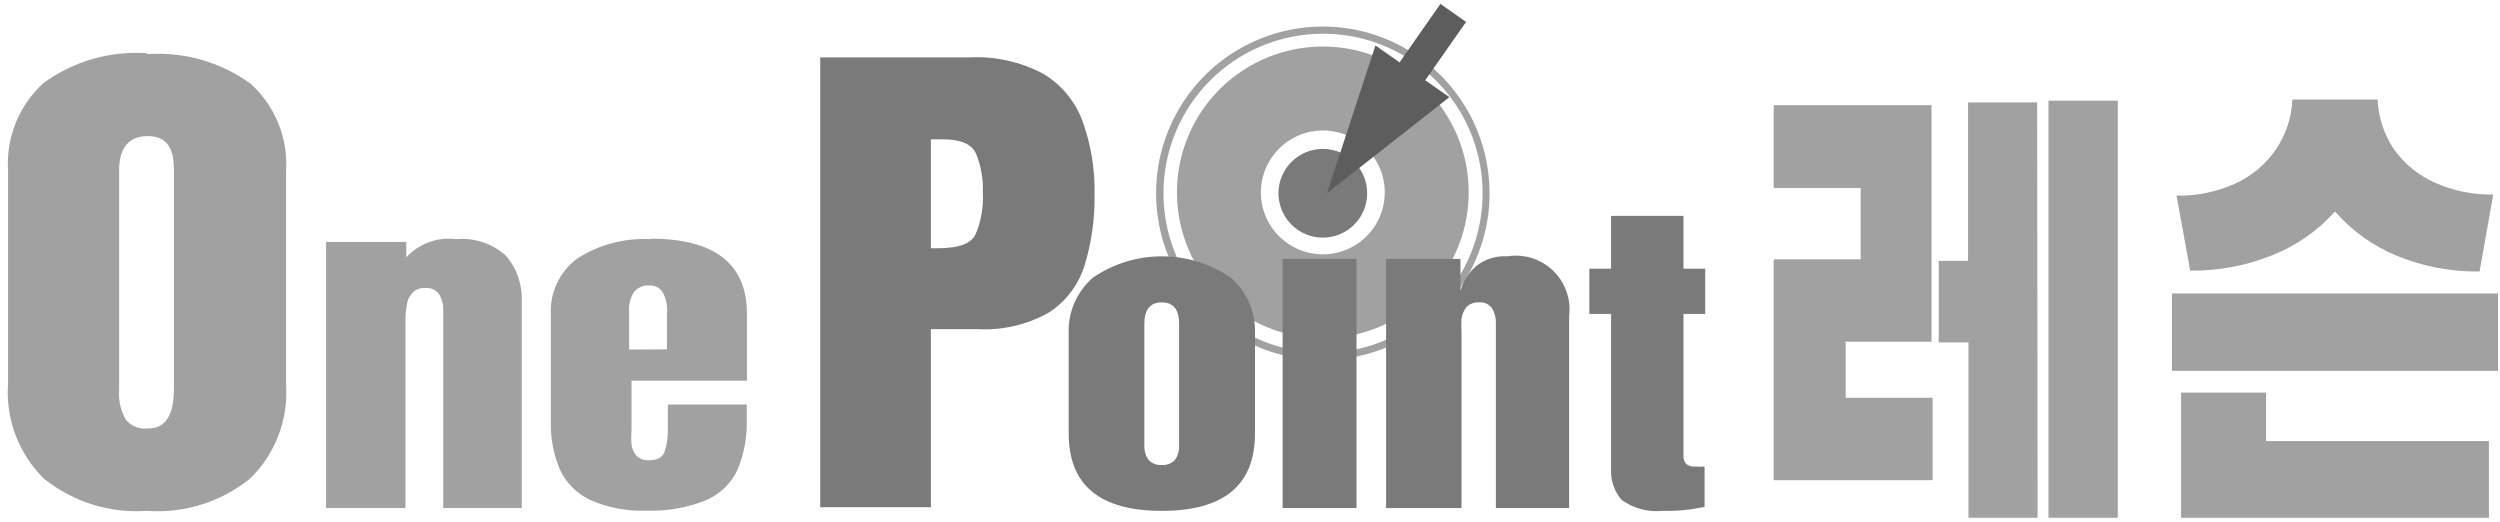
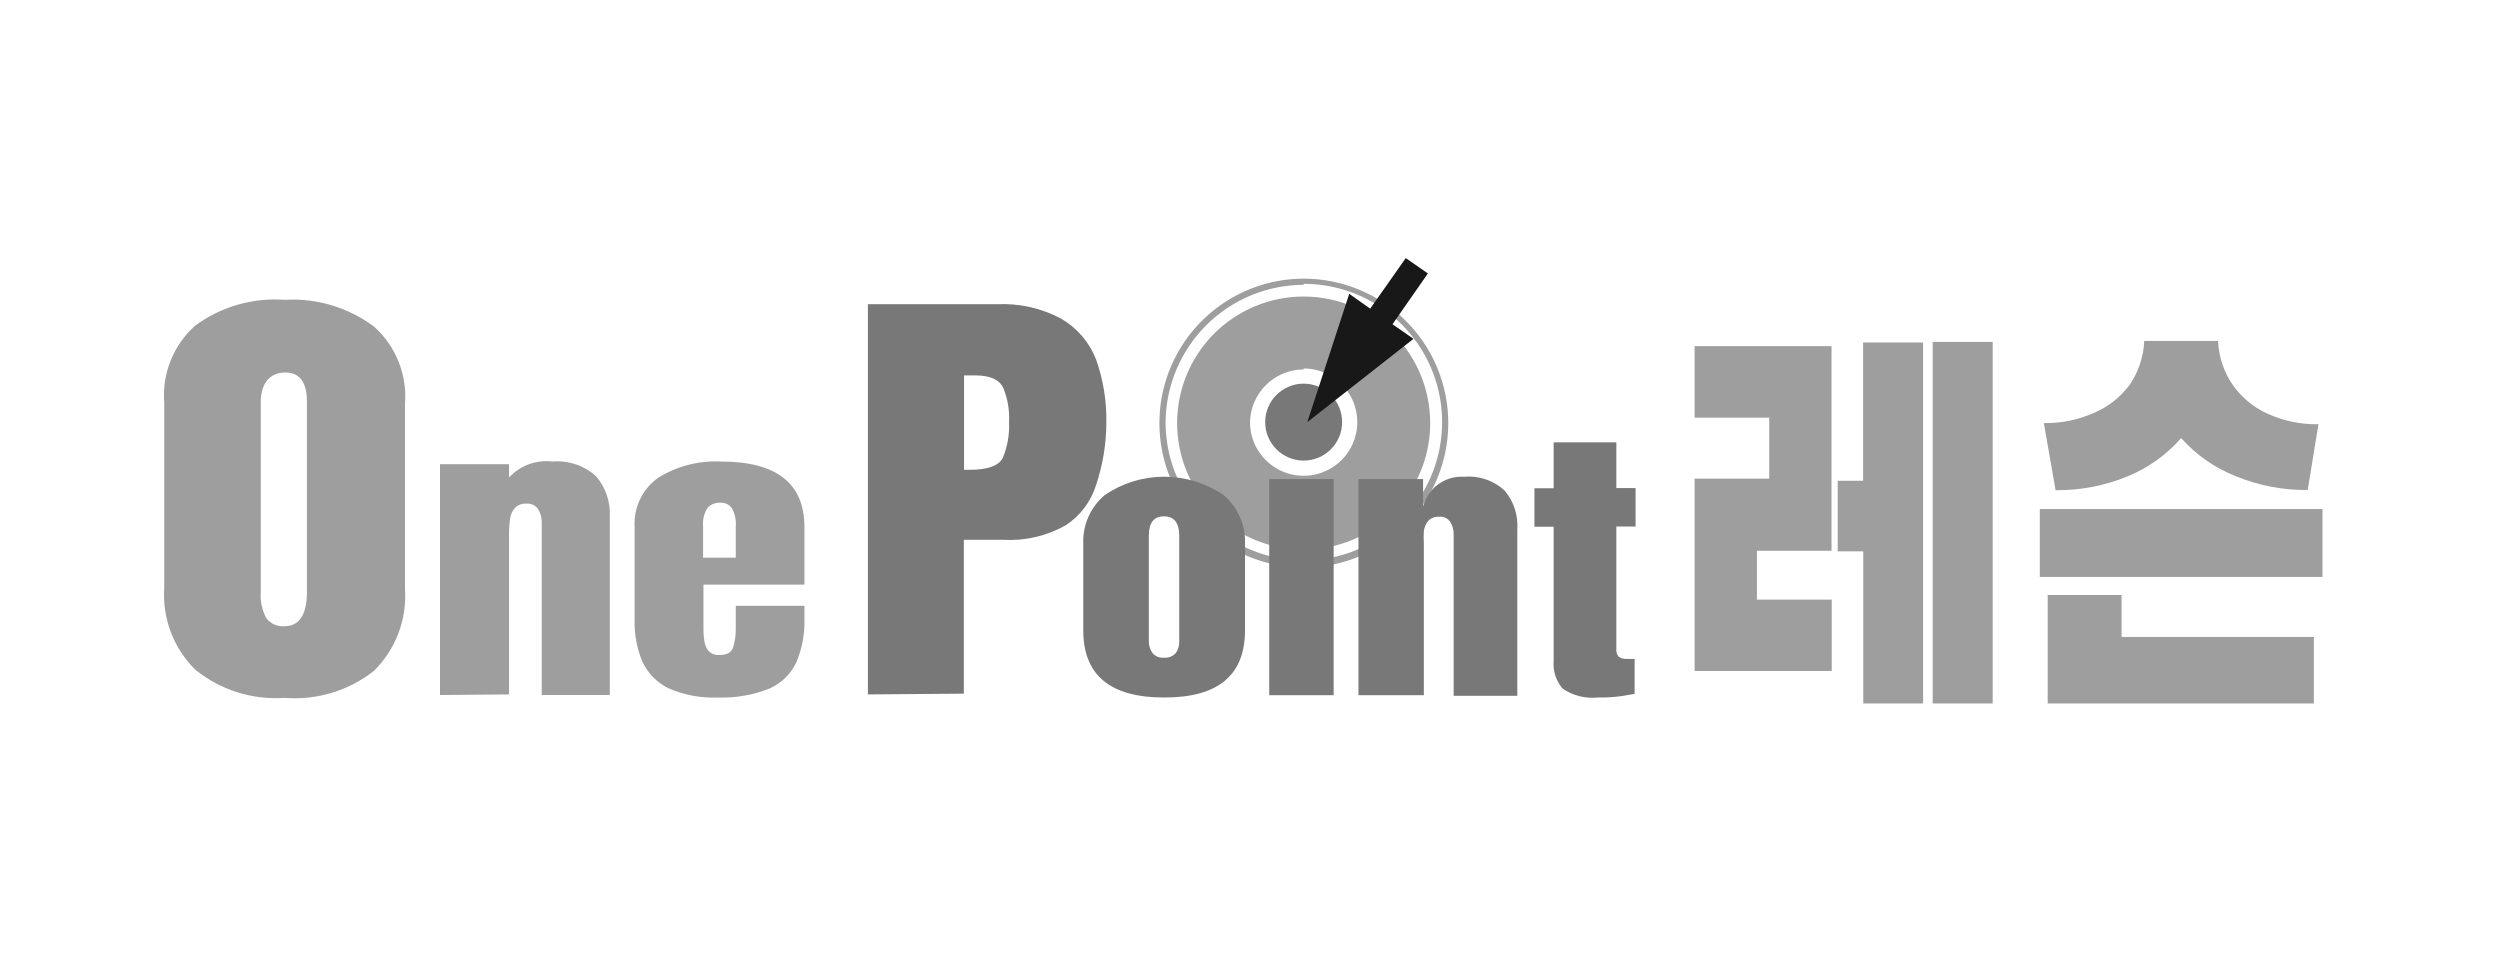
- <svg xmlns="http://www.w3.org/2000/svg" width="115" height="24" viewBox="0 0 115 24" fill="none">
-   <g opacity="0.7">
-     <path d="M60.85 6C61.412 6 61.961 6.166 62.429 6.478C62.897 6.789 63.262 7.232 63.479 7.75C63.696 8.269 63.755 8.84 63.648 9.391C63.541 9.943 63.274 10.451 62.879 10.851C62.484 11.251 61.98 11.526 61.43 11.64C60.88 11.755 60.308 11.704 59.787 11.494C59.265 11.285 58.818 10.926 58.5 10.462C58.182 9.999 58.008 9.452 58 8.89C57.996 8.513 58.067 8.138 58.208 7.789C58.349 7.439 58.559 7.12 58.824 6.852C59.088 6.583 59.404 6.37 59.752 6.223C60.099 6.077 60.473 6.001 60.85 6M60.85 2.14C59.523 2.14 58.226 2.534 57.122 3.271C56.019 4.008 55.159 5.056 54.651 6.282C54.143 7.508 54.01 8.857 54.269 10.159C54.528 11.461 55.167 12.656 56.105 13.595C57.044 14.533 58.239 15.172 59.541 15.431C60.843 15.69 62.192 15.557 63.418 15.049C64.644 14.541 65.692 13.681 66.429 12.578C67.166 11.474 67.56 10.177 67.56 8.85C67.561 7.968 67.389 7.095 67.052 6.281C66.715 5.466 66.221 4.726 65.598 4.102C64.974 3.479 64.234 2.985 63.419 2.648C62.605 2.311 61.732 2.139 60.85 2.14V2.14Z" fill="#797979" />
-     <path d="M60.85 10.93C61.977 10.93 62.89 10.017 62.89 8.89C62.89 7.763 61.977 6.85 60.85 6.85C59.723 6.85 58.81 7.763 58.81 8.89C58.81 10.017 59.723 10.93 60.85 10.93Z" fill="#424142" />
-     <path d="M60.85 1.55C62.302 1.548 63.722 1.977 64.931 2.782C66.139 3.587 67.081 4.733 67.638 6.074C68.195 7.415 68.342 8.891 68.06 10.316C67.778 11.74 67.08 13.049 66.054 14.077C65.028 15.104 63.72 15.804 62.296 16.088C60.871 16.372 59.395 16.227 58.053 15.672C56.712 15.117 55.565 14.176 54.758 12.969C53.951 11.762 53.52 10.342 53.52 8.89C53.52 6.945 54.292 5.08 55.666 3.703C57.041 2.327 58.905 1.553 60.85 1.55M60.85 1.22C59.333 1.22 57.85 1.67 56.589 2.513C55.327 3.355 54.344 4.553 53.764 5.955C53.183 7.356 53.031 8.898 53.327 10.386C53.623 11.874 54.354 13.241 55.426 14.313C56.499 15.386 57.866 16.117 59.354 16.413C60.842 16.709 62.384 16.557 63.785 15.976C65.187 15.396 66.385 14.412 67.227 13.151C68.07 11.89 68.52 10.407 68.52 8.89C68.52 7.883 68.322 6.885 67.936 5.955C67.551 5.024 66.986 4.179 66.273 3.466C65.561 2.754 64.716 2.189 63.785 1.804C62.855 1.418 61.857 1.22 60.85 1.22Z" fill="#797979" />
-     <path d="M67.44 1.01L66.26 0.18L64.38 2.87L63.27 2.09L61.04 8.89L66.67 4.47L65.56 3.69L67.44 1.01Z" fill="#191818" />
-     <path d="M6.78 2.45C5.075 2.327 3.381 2.813 2 3.82C1.447 4.322 1.013 4.943 0.731 5.635C0.449 6.327 0.325 7.074 0.37 7.82V17.65C0.313 18.45 0.43 19.252 0.711 20.003C0.992 20.753 1.432 21.434 2 22C3.337 23.083 5.034 23.619 6.75 23.5C8.473 23.627 10.18 23.09 11.52 22C12.089 21.439 12.531 20.762 12.814 20.015C13.097 19.267 13.215 18.467 13.16 17.67V7.86C13.206 7.115 13.084 6.368 12.804 5.676C12.523 4.984 12.092 4.363 11.54 3.86C10.164 2.858 8.478 2.373 6.78 2.49V2.45ZM6.78 19.71C6.591 19.731 6.4 19.704 6.225 19.63C6.05 19.557 5.897 19.44 5.78 19.29C5.544 18.87 5.44 18.39 5.48 17.91V7.82C5.48 6.82 5.92 6.26 6.78 6.26C7.64 6.26 8 6.77 8 7.79V17.89C8 19.1 7.61 19.71 6.82 19.71H6.78Z" fill="#797979" />
-     <path d="M21 11C20.576 10.944 20.144 10.991 19.742 11.137C19.34 11.283 18.979 11.524 18.69 11.84V11.13H15V23.37H18.65V14.75C18.65 14.519 18.67 14.288 18.71 14.06C18.729 13.845 18.816 13.641 18.96 13.48C19.037 13.397 19.132 13.333 19.238 13.293C19.344 13.253 19.457 13.239 19.57 13.25C19.694 13.238 19.819 13.259 19.931 13.312C20.044 13.365 20.14 13.447 20.21 13.55C20.329 13.753 20.391 13.985 20.39 14.22V23.37H24V13.92C24.045 13.137 23.787 12.367 23.28 11.77C22.974 11.491 22.613 11.279 22.221 11.146C21.828 11.014 21.413 10.964 21 11V11Z" fill="#797979" />
-     <path d="M29.94 11C28.753 10.936 27.575 11.243 26.57 11.88C26.165 12.175 25.84 12.566 25.626 13.018C25.411 13.471 25.313 13.97 25.34 14.47V19.39C25.319 20.152 25.462 20.909 25.76 21.61C26.047 22.221 26.539 22.713 27.15 23C27.968 23.358 28.857 23.526 29.75 23.49C30.691 23.523 31.628 23.356 32.5 23C33.131 22.723 33.64 22.225 33.93 21.6C34.231 20.872 34.375 20.088 34.35 19.3V18.61H30.72V19.78C30.727 20.119 30.676 20.457 30.57 20.78C30.48 21.04 30.24 21.17 29.86 21.17C29.755 21.179 29.649 21.166 29.549 21.132C29.449 21.098 29.357 21.042 29.28 20.97C29.155 20.823 29.075 20.642 29.05 20.45C29.03 20.237 29.03 20.023 29.05 19.81V17.51H34.36C34.36 17.14 34.36 16.42 34.36 15.34V14.45C34.36 12.143 32.89 10.987 29.95 10.98L29.94 11ZM28.94 16.08V14.41C28.901 14.059 28.985 13.705 29.18 13.41C29.266 13.316 29.371 13.242 29.489 13.194C29.606 13.145 29.733 13.123 29.86 13.13C29.978 13.124 30.095 13.147 30.202 13.198C30.308 13.248 30.4 13.325 30.47 13.42C30.642 13.723 30.716 14.073 30.68 14.42V16.07L28.94 16.08Z" fill="#797979" />
-     <path d="M37.73 23.33V2.64H44.57C45.761 2.576 46.947 2.839 48 3.4C48.831 3.901 49.466 4.67 49.8 5.58C50.187 6.657 50.373 7.796 50.35 8.94C50.368 10.047 50.213 11.151 49.89 12.21C49.614 13.098 49.038 13.861 48.26 14.37C47.254 14.94 46.105 15.208 44.95 15.14H42.82V23.33H37.73ZM42.82 11.42H43.12C44.12 11.42 44.67 11.21 44.88 10.77C45.133 10.17 45.246 9.52 45.21 8.87C45.238 8.247 45.129 7.626 44.89 7.05C44.68 6.62 44.18 6.41 43.39 6.41H42.82V11.42Z" fill="#424242" />
-     <path d="M53.44 23.5C50.58 23.5 49.16 22.31 49.16 19.94V15.34C49.141 14.852 49.232 14.367 49.428 13.92C49.624 13.473 49.919 13.076 50.29 12.76C51.221 12.128 52.32 11.791 53.445 11.791C54.57 11.791 55.669 12.128 56.6 12.76C56.971 13.076 57.266 13.473 57.462 13.92C57.658 14.367 57.749 14.852 57.73 15.34V19.94C57.73 22.313 56.3 23.5 53.44 23.5ZM53.44 21.39C53.556 21.399 53.672 21.381 53.779 21.338C53.887 21.294 53.983 21.227 54.06 21.14C54.184 20.954 54.247 20.734 54.24 20.51V14.91C54.24 14.24 53.98 13.91 53.44 13.91C52.9 13.91 52.64 14.24 52.64 14.91V20.51C52.633 20.734 52.696 20.954 52.82 21.14C52.897 21.227 52.993 21.294 53.101 21.338C53.208 21.381 53.324 21.399 53.44 21.39Z" fill="#424242" />
-     <path d="M59 23.37V11.91H62.4V23.37H59Z" fill="#424242" />
-     <path d="M63.76 23.37V11.91H67.18V13.37C67.308 12.938 67.554 12.55 67.89 12.25C68.299 11.921 68.816 11.757 69.34 11.79C69.718 11.73 70.105 11.758 70.47 11.873C70.835 11.988 71.168 12.186 71.443 12.452C71.719 12.717 71.929 13.043 72.056 13.404C72.184 13.765 72.227 14.15 72.18 14.53V23.37H68.81V14.82C68.811 14.599 68.752 14.381 68.64 14.19C68.574 14.094 68.484 14.017 68.378 13.968C68.273 13.919 68.156 13.899 68.04 13.91C67.934 13.902 67.827 13.916 67.727 13.953C67.627 13.989 67.536 14.046 67.46 14.12C67.334 14.279 67.255 14.469 67.23 14.67C67.215 14.883 67.215 15.097 67.23 15.31V23.37H63.76Z" fill="#424242" />
-     <path d="M76.47 23.5C75.807 23.566 75.142 23.389 74.6 23C74.253 22.603 74.077 22.086 74.11 21.56V14.44H73.11V12.36H74.11V9.93H77.44V12.36H78.44V14.44H77.44V20.94C77.432 21.011 77.438 21.084 77.459 21.152C77.48 21.221 77.514 21.285 77.56 21.34C77.622 21.388 77.692 21.424 77.768 21.444C77.844 21.465 77.922 21.47 78 21.46C78.136 21.471 78.273 21.471 78.41 21.46V23.32L77.69 23.44C77.285 23.49 76.878 23.51 76.47 23.5V23.5Z" fill="#424242" />
-     <path d="M88.85 15.72H84.9V18.3H88.9V22.09H81.59V11.93H85.59V8.65H81.59V4.84H88.85V15.72ZM93.73 23.82H90.55V15.75H89.18V12H90.53V4.71H93.71L93.73 23.82ZM97.42 23.82H94.23V4.63H97.42V23.82Z" fill="#797979" />
-     <path d="M99.91 13.5H114.91V17.06H99.91V13.5ZM107.41 9.73C106.624 10.609 105.645 11.293 104.55 11.73C103.344 12.221 102.052 12.465 100.75 12.45L100.12 9C101.046 9.017 101.965 8.83 102.81 8.45C103.563 8.109 104.21 7.57 104.68 6.89C105.149 6.208 105.416 5.407 105.45 4.58H109.37C109.404 5.407 109.671 6.208 110.14 6.89C110.614 7.55 111.257 8.071 112 8.4C112.845 8.78 113.764 8.967 114.69 8.95L114.06 12.49C112.758 12.506 111.466 12.261 110.26 11.77C109.165 11.32 108.189 10.622 107.41 9.73V9.73ZM104.24 18.06V20.29H114.49V23.82H100.33V18.06H104.24Z" fill="#797979" />
-   </g>
+ <svg xmlns="http://www.w3.org/2000/svg" width="130" height="50" viewBox="0 0 130 50" fill="none">
+   <path d="M67.79 19.16C68.34 19.16 68.877 19.323 69.335 19.627C69.792 19.931 70.15 20.364 70.362 20.871C70.575 21.378 70.633 21.936 70.529 22.476C70.426 23.016 70.165 23.513 69.78 23.905C69.395 24.297 68.902 24.567 68.364 24.68C67.826 24.793 67.267 24.745 66.757 24.542C66.246 24.338 65.807 23.988 65.494 23.536C65.182 23.084 65.01 22.55 65 22C65.003 21.261 65.297 20.553 65.82 20.03C66.343 19.507 67.051 19.213 67.79 19.21M67.79 15.42C66.489 15.42 65.216 15.806 64.134 16.529C63.052 17.252 62.209 18.28 61.711 19.482C61.213 20.684 61.083 22.007 61.337 23.284C61.59 24.56 62.217 25.733 63.137 26.653C64.058 27.573 65.23 28.2 66.506 28.454C67.783 28.707 69.106 28.577 70.308 28.079C71.51 27.581 72.538 26.738 73.261 25.656C73.984 24.574 74.37 23.301 74.37 22C74.37 20.255 73.677 18.581 72.443 17.347C71.209 16.113 69.535 15.42 67.79 15.42Z" fill="#9E9E9E" />
+   <path d="M67.79 23.95C68.894 23.95 69.79 23.055 69.79 21.95C69.79 20.845 68.894 19.95 67.79 19.95C66.685 19.95 65.79 20.845 65.79 21.95C65.79 23.055 66.685 23.95 67.79 23.95Z" fill="#787878" />
+   <path d="M67.79 14.76C69.21 14.758 70.599 15.177 71.782 15.963C72.965 16.75 73.888 17.869 74.435 19.18C74.982 20.491 75.129 21.934 74.856 23.328C74.584 24.722 73.905 26.004 72.905 27.013C71.905 28.021 70.628 28.711 69.237 28.995C67.845 29.279 66.4 29.144 65.085 28.608C63.77 28.072 62.643 27.158 61.847 25.982C61.05 24.806 60.62 23.42 60.61 22C60.613 20.096 61.37 18.27 62.715 16.922C64.061 15.575 65.886 14.815 67.79 14.81M67.79 14.49C66.305 14.492 64.854 14.934 63.62 15.761C62.387 16.587 61.426 17.761 60.859 19.133C60.292 20.505 60.145 22.015 60.435 23.471C60.726 24.927 61.443 26.265 62.493 27.314C63.544 28.363 64.882 29.078 66.338 29.366C67.795 29.655 69.305 29.506 70.676 28.937C72.048 28.369 73.22 27.406 74.045 26.171C74.87 24.936 75.31 23.485 75.31 22C75.31 21.013 75.115 20.035 74.737 19.124C74.359 18.212 73.805 17.384 73.107 16.686C72.408 15.989 71.579 15.436 70.667 15.059C69.755 14.682 68.777 14.489 67.79 14.49V14.49Z" fill="#9E9E9E" />
+   <path d="M74.25 14.22L73.1 13.42L71.25 16.05L70.16 15.28L67.98 21.95L73.5 17.62L72.41 16.86L74.25 14.22Z" fill="#191818" />
+   <path d="M14.8 36.29C13.12 36.407 11.458 35.881 10.15 34.82C9.593 34.268 9.161 33.603 8.883 32.87C8.605 32.137 8.488 31.352 8.54 30.57V20.94C8.481 20.195 8.595 19.447 8.873 18.753C9.15 18.059 9.584 17.439 10.14 16.94C11.483 15.949 13.135 15.47 14.8 15.59C16.475 15.491 18.13 15.991 19.47 17C20.023 17.501 20.454 18.122 20.73 18.815C21.006 19.509 21.118 20.256 21.06 21V30.63C21.112 31.412 20.995 32.197 20.717 32.93C20.439 33.663 20.007 34.328 19.45 34.88C18.133 35.92 16.472 36.423 14.8 36.29ZM14.8 32.56C15.57 32.56 15.96 31.96 15.96 30.77V20.87C15.96 19.87 15.58 19.37 14.83 19.37C14.08 19.37 13.56 19.88 13.56 20.91V30.79C13.525 31.262 13.626 31.734 13.85 32.15C13.966 32.298 14.118 32.413 14.291 32.485C14.465 32.557 14.654 32.583 14.84 32.56H14.8Z" fill="#9E9E9E" />
+   <path d="M22.88 36.14V24.14H26.47V24.83C26.753 24.522 27.106 24.286 27.5 24.141C27.892 23.997 28.314 23.948 28.73 24C29.141 23.965 29.555 24.016 29.945 24.148C30.336 24.281 30.695 24.492 31 24.77C31.498 25.356 31.753 26.112 31.71 26.88V36.14H28.17V27.14C28.171 26.911 28.108 26.686 27.99 26.49C27.924 26.388 27.832 26.306 27.722 26.253C27.613 26.2 27.491 26.178 27.37 26.19C27.259 26.181 27.148 26.198 27.044 26.238C26.94 26.277 26.847 26.34 26.77 26.42C26.632 26.581 26.545 26.779 26.52 26.99C26.488 27.212 26.472 27.436 26.47 27.66V36.11L22.88 36.14Z" fill="#9E9E9E" />
+   <path d="M37.32 36.27C36.441 36.308 35.566 36.143 34.76 35.79C34.161 35.496 33.681 35.006 33.4 34.4C33.114 33.71 32.978 32.967 33 32.22V27.4C32.971 26.91 33.066 26.421 33.276 25.977C33.485 25.533 33.803 25.149 34.2 24.86C35.185 24.239 36.338 23.939 37.5 24C40.38 24 41.83 25.14 41.83 27.4V28.27C41.83 29.33 41.83 30.04 41.83 30.4H36.58V32.72C36.577 32.931 36.593 33.142 36.63 33.35C36.657 33.536 36.733 33.712 36.85 33.86C36.926 33.932 37.016 33.986 37.114 34.021C37.212 34.055 37.316 34.069 37.42 34.06C37.79 34.06 38.03 33.93 38.12 33.67C38.22 33.346 38.267 33.009 38.26 32.67V31.5H41.83V32.18C41.854 32.955 41.711 33.726 41.41 34.44C41.122 35.053 40.621 35.54 40 35.81C39.148 36.147 38.236 36.304 37.32 36.27V36.27ZM36.56 29H38.26V27.36C38.285 27.037 38.215 26.714 38.06 26.43C37.993 26.334 37.903 26.257 37.798 26.206C37.693 26.156 37.577 26.133 37.46 26.14C37.335 26.133 37.211 26.154 37.095 26.2C36.979 26.247 36.875 26.319 36.79 26.41C36.611 26.693 36.53 27.027 36.56 27.36V29Z" fill="#9E9E9E" />
+   <path d="M45.13 36.11V15.82H51.84C53.001 15.763 54.155 16.022 55.18 16.57C56.011 17.053 56.653 17.804 57 18.7C57.373 19.759 57.553 20.877 57.53 22C57.525 23.091 57.346 24.175 57 25.21C56.734 26.078 56.171 26.825 55.41 27.32C54.42 27.875 53.293 28.136 52.16 28.07H50.12V36.07L45.13 36.11ZM50.13 24.43H50.42C51.36 24.43 51.94 24.22 52.15 23.8C52.393 23.208 52.503 22.569 52.47 21.93C52.502 21.321 52.396 20.712 52.16 20.15C51.95 19.73 51.47 19.52 50.7 19.52H50.13V24.43Z" fill="#787878" />
+   <path d="M60.53 36.27C57.73 36.27 56.33 35.107 56.33 32.78V28.28C56.31 27.799 56.401 27.32 56.595 26.88C56.789 26.44 57.082 26.05 57.45 25.74C58.359 25.12 59.434 24.789 60.535 24.789C61.636 24.789 62.71 25.12 63.62 25.74C63.988 26.05 64.281 26.44 64.475 26.88C64.669 27.32 64.76 27.799 64.74 28.28V32.78C64.74 35.113 63.337 36.277 60.53 36.27ZM60.53 34.2C60.643 34.209 60.757 34.193 60.863 34.151C60.969 34.11 61.064 34.044 61.14 33.96C61.267 33.779 61.33 33.561 61.32 33.34V27.85C61.32 27.2 61.06 26.85 60.53 26.85C60 26.85 59.74 27.18 59.74 27.85V33.34C59.733 33.562 59.8 33.78 59.93 33.96C60.003 34.045 60.096 34.112 60.201 34.153C60.305 34.195 60.418 34.211 60.53 34.2V34.2Z" fill="#787878" />
+   <path d="M66 36.15V24.91H69.35V36.15H66Z" fill="#787878" />
+   <path d="M70.64 36.15V24.91H74V26.34C74.119 25.915 74.363 25.535 74.7 25.25C75.1 24.925 75.606 24.761 76.12 24.79C76.504 24.755 76.891 24.801 77.256 24.925C77.621 25.049 77.957 25.248 78.24 25.51C78.711 26.066 78.948 26.783 78.9 27.51V36.18H75.59V27.76C75.59 27.545 75.531 27.334 75.42 27.15C75.359 27.054 75.272 26.977 75.17 26.927C75.067 26.878 74.953 26.858 74.84 26.87C74.736 26.862 74.63 26.877 74.532 26.913C74.434 26.949 74.344 27.006 74.27 27.08C74.148 27.233 74.069 27.416 74.04 27.61C74.025 27.823 74.025 28.037 74.04 28.25V36.15H70.64Z" fill="#787878" />
+   <path d="M83.1 36.27C82.451 36.341 81.799 36.178 81.26 35.81C81.091 35.617 80.963 35.391 80.882 35.147C80.801 34.904 80.77 34.646 80.79 34.39V27.39H79.79V25.39H80.79V23H84.05V25.38H85.05V27.38H84.05V33.76C84.037 33.896 84.077 34.032 84.16 34.14C84.286 34.235 84.443 34.278 84.6 34.26C84.733 34.271 84.867 34.271 85 34.26V36.08L84.3 36.2C83.902 36.253 83.501 36.276 83.1 36.27V36.27Z" fill="#787878" />
+   <path d="M95.24 28.64H91.36V31.18H95.25V34.89H88.12V24.89H92V21.72H88.12V18H95.24V28.64ZM100 36.58H96.89V28.67H95.56V25H96.88V17.81H100V36.58ZM103.62 36.58H100.5V17.78H103.62V36.58Z" fill="#9E9E9E" />
+   <path d="M106.07 26.47H120.77V30H106.07V26.47ZM113.42 22.78C112.653 23.657 111.69 24.342 110.61 24.78C109.43 25.263 108.165 25.505 106.89 25.49L106.28 22C107.186 22.016 108.084 21.831 108.91 21.46C109.643 21.146 110.278 20.642 110.75 20C111.207 19.328 111.466 18.542 111.5 17.73H115.34C115.374 18.542 115.633 19.328 116.09 20C116.554 20.664 117.19 21.19 117.93 21.52C118.756 21.892 119.654 22.076 120.56 22.06L120 25.48C118.725 25.495 117.46 25.253 116.28 24.77C115.183 24.342 114.203 23.66 113.42 22.78V22.78ZM110.32 30.94V33.12H120.32V36.58H106.48V30.94H110.32Z" fill="#9E9E9E" />
</svg>
